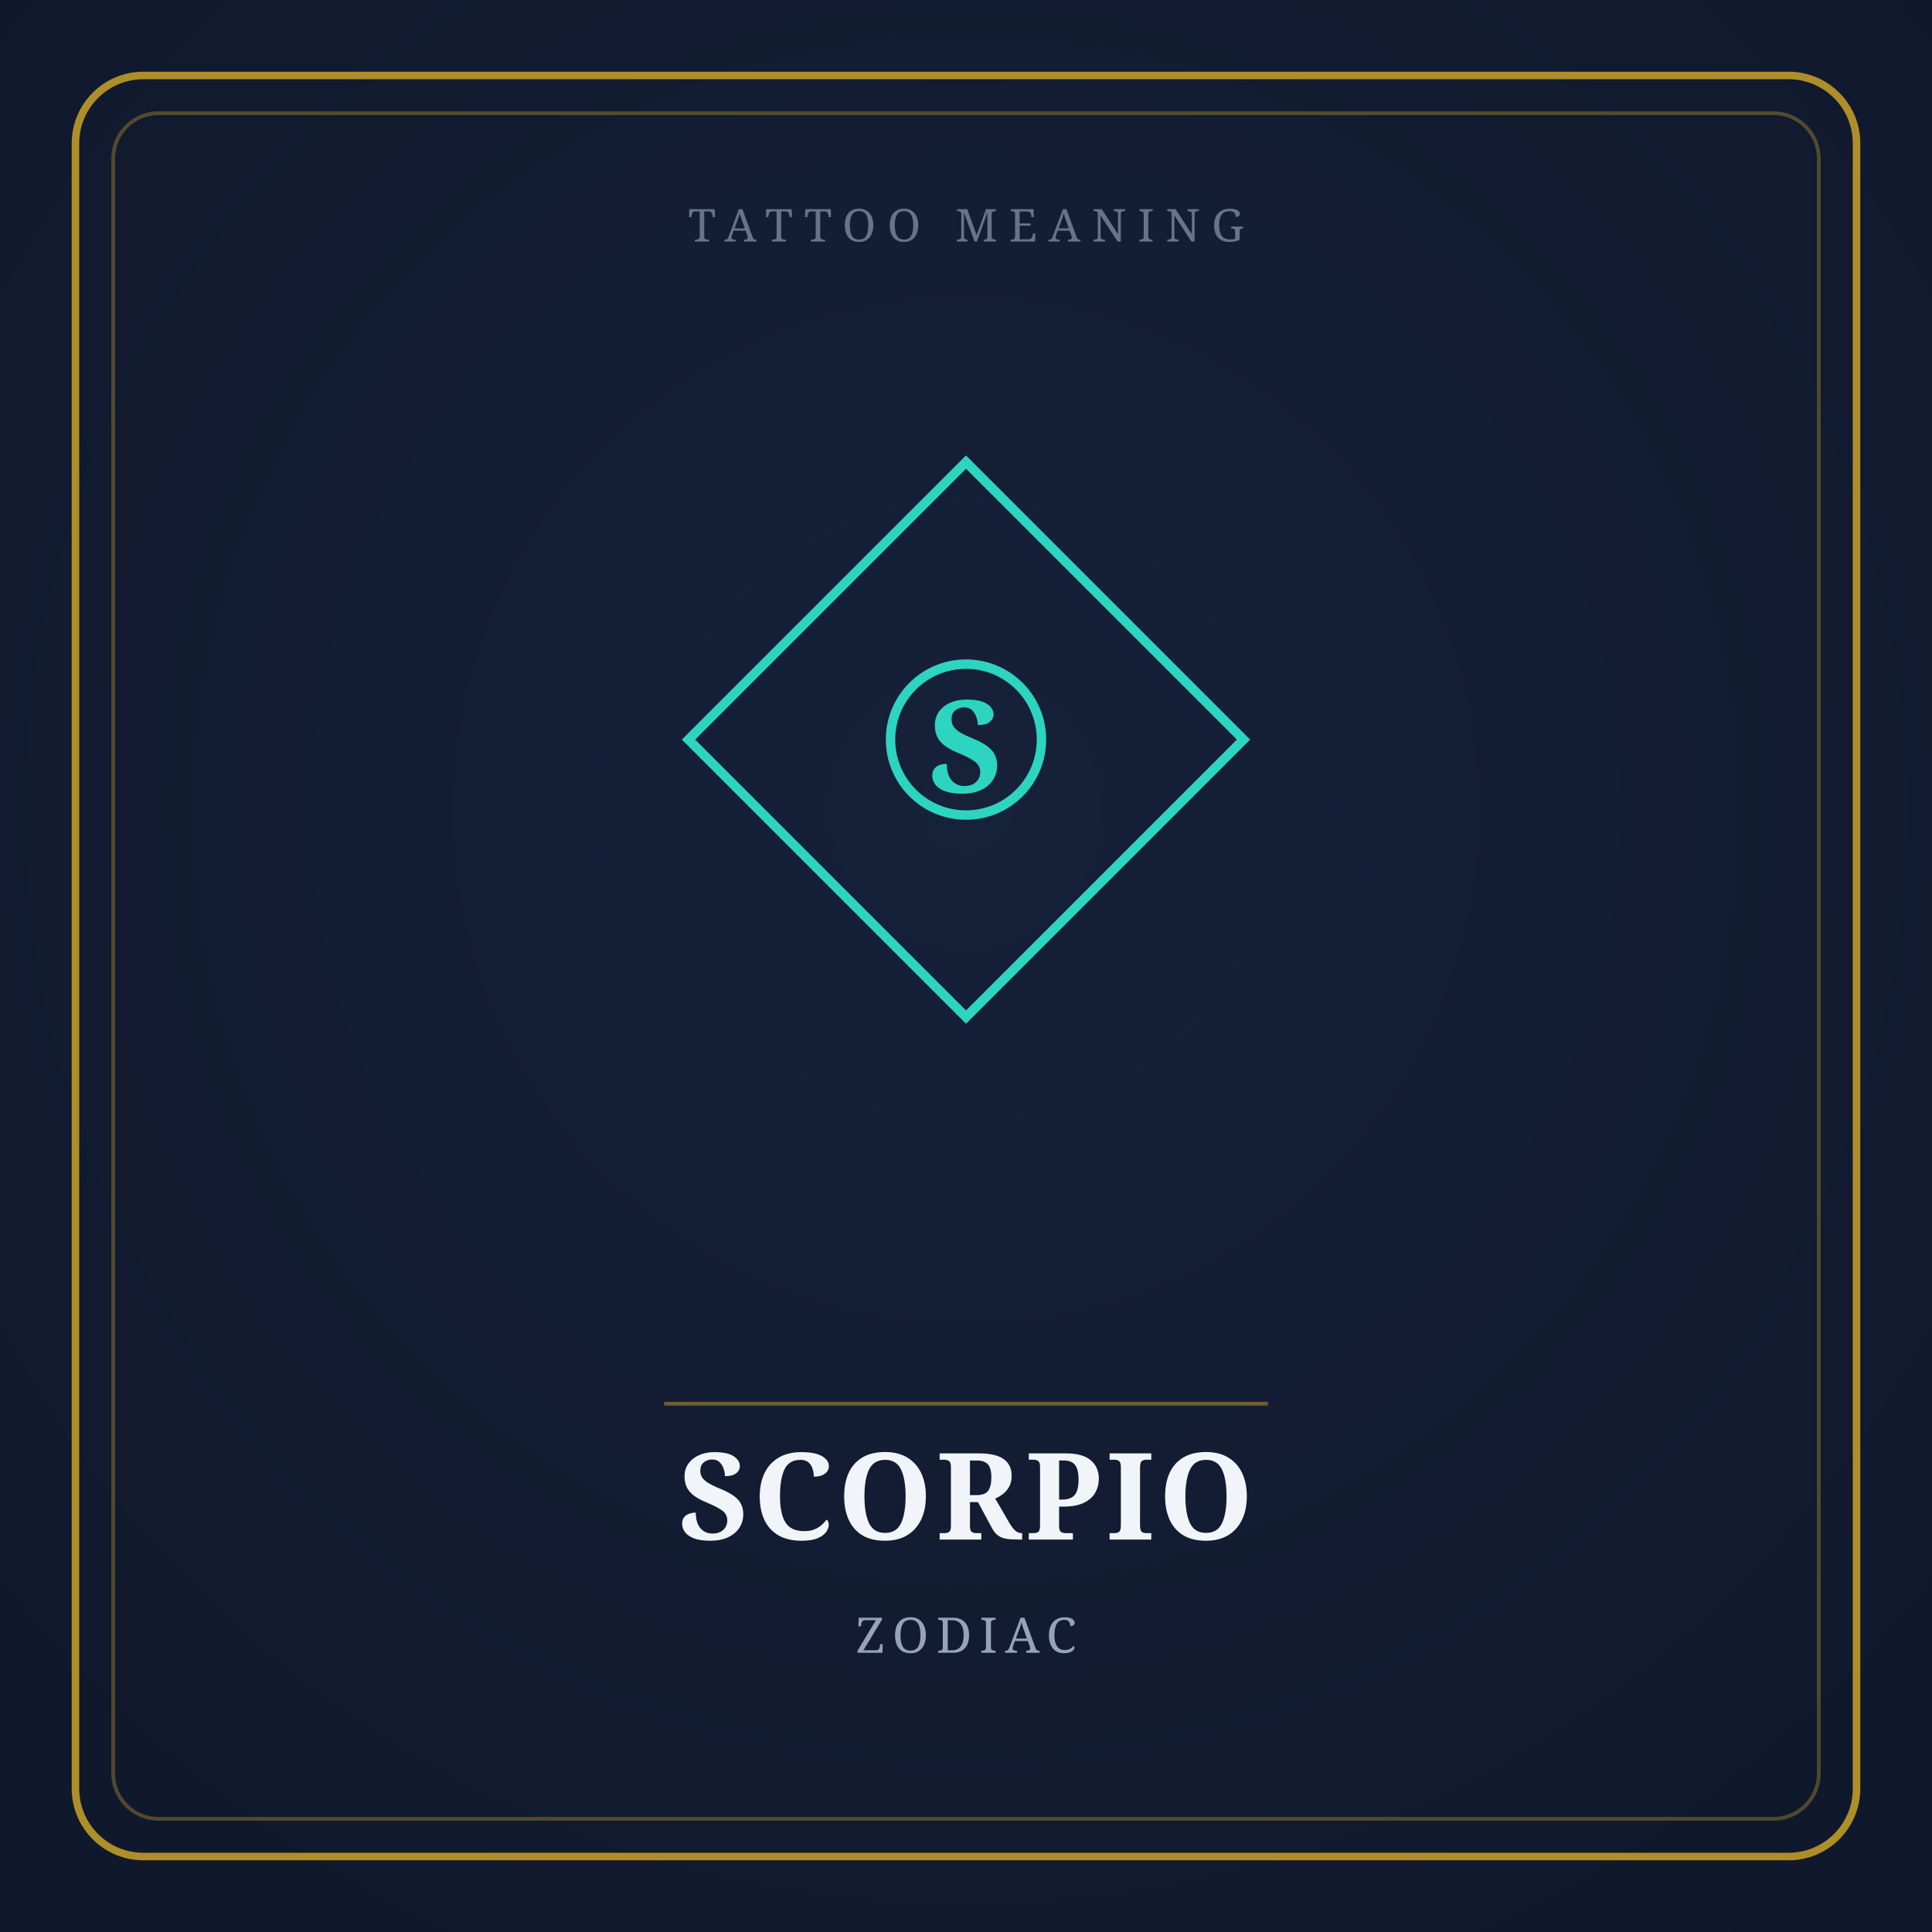
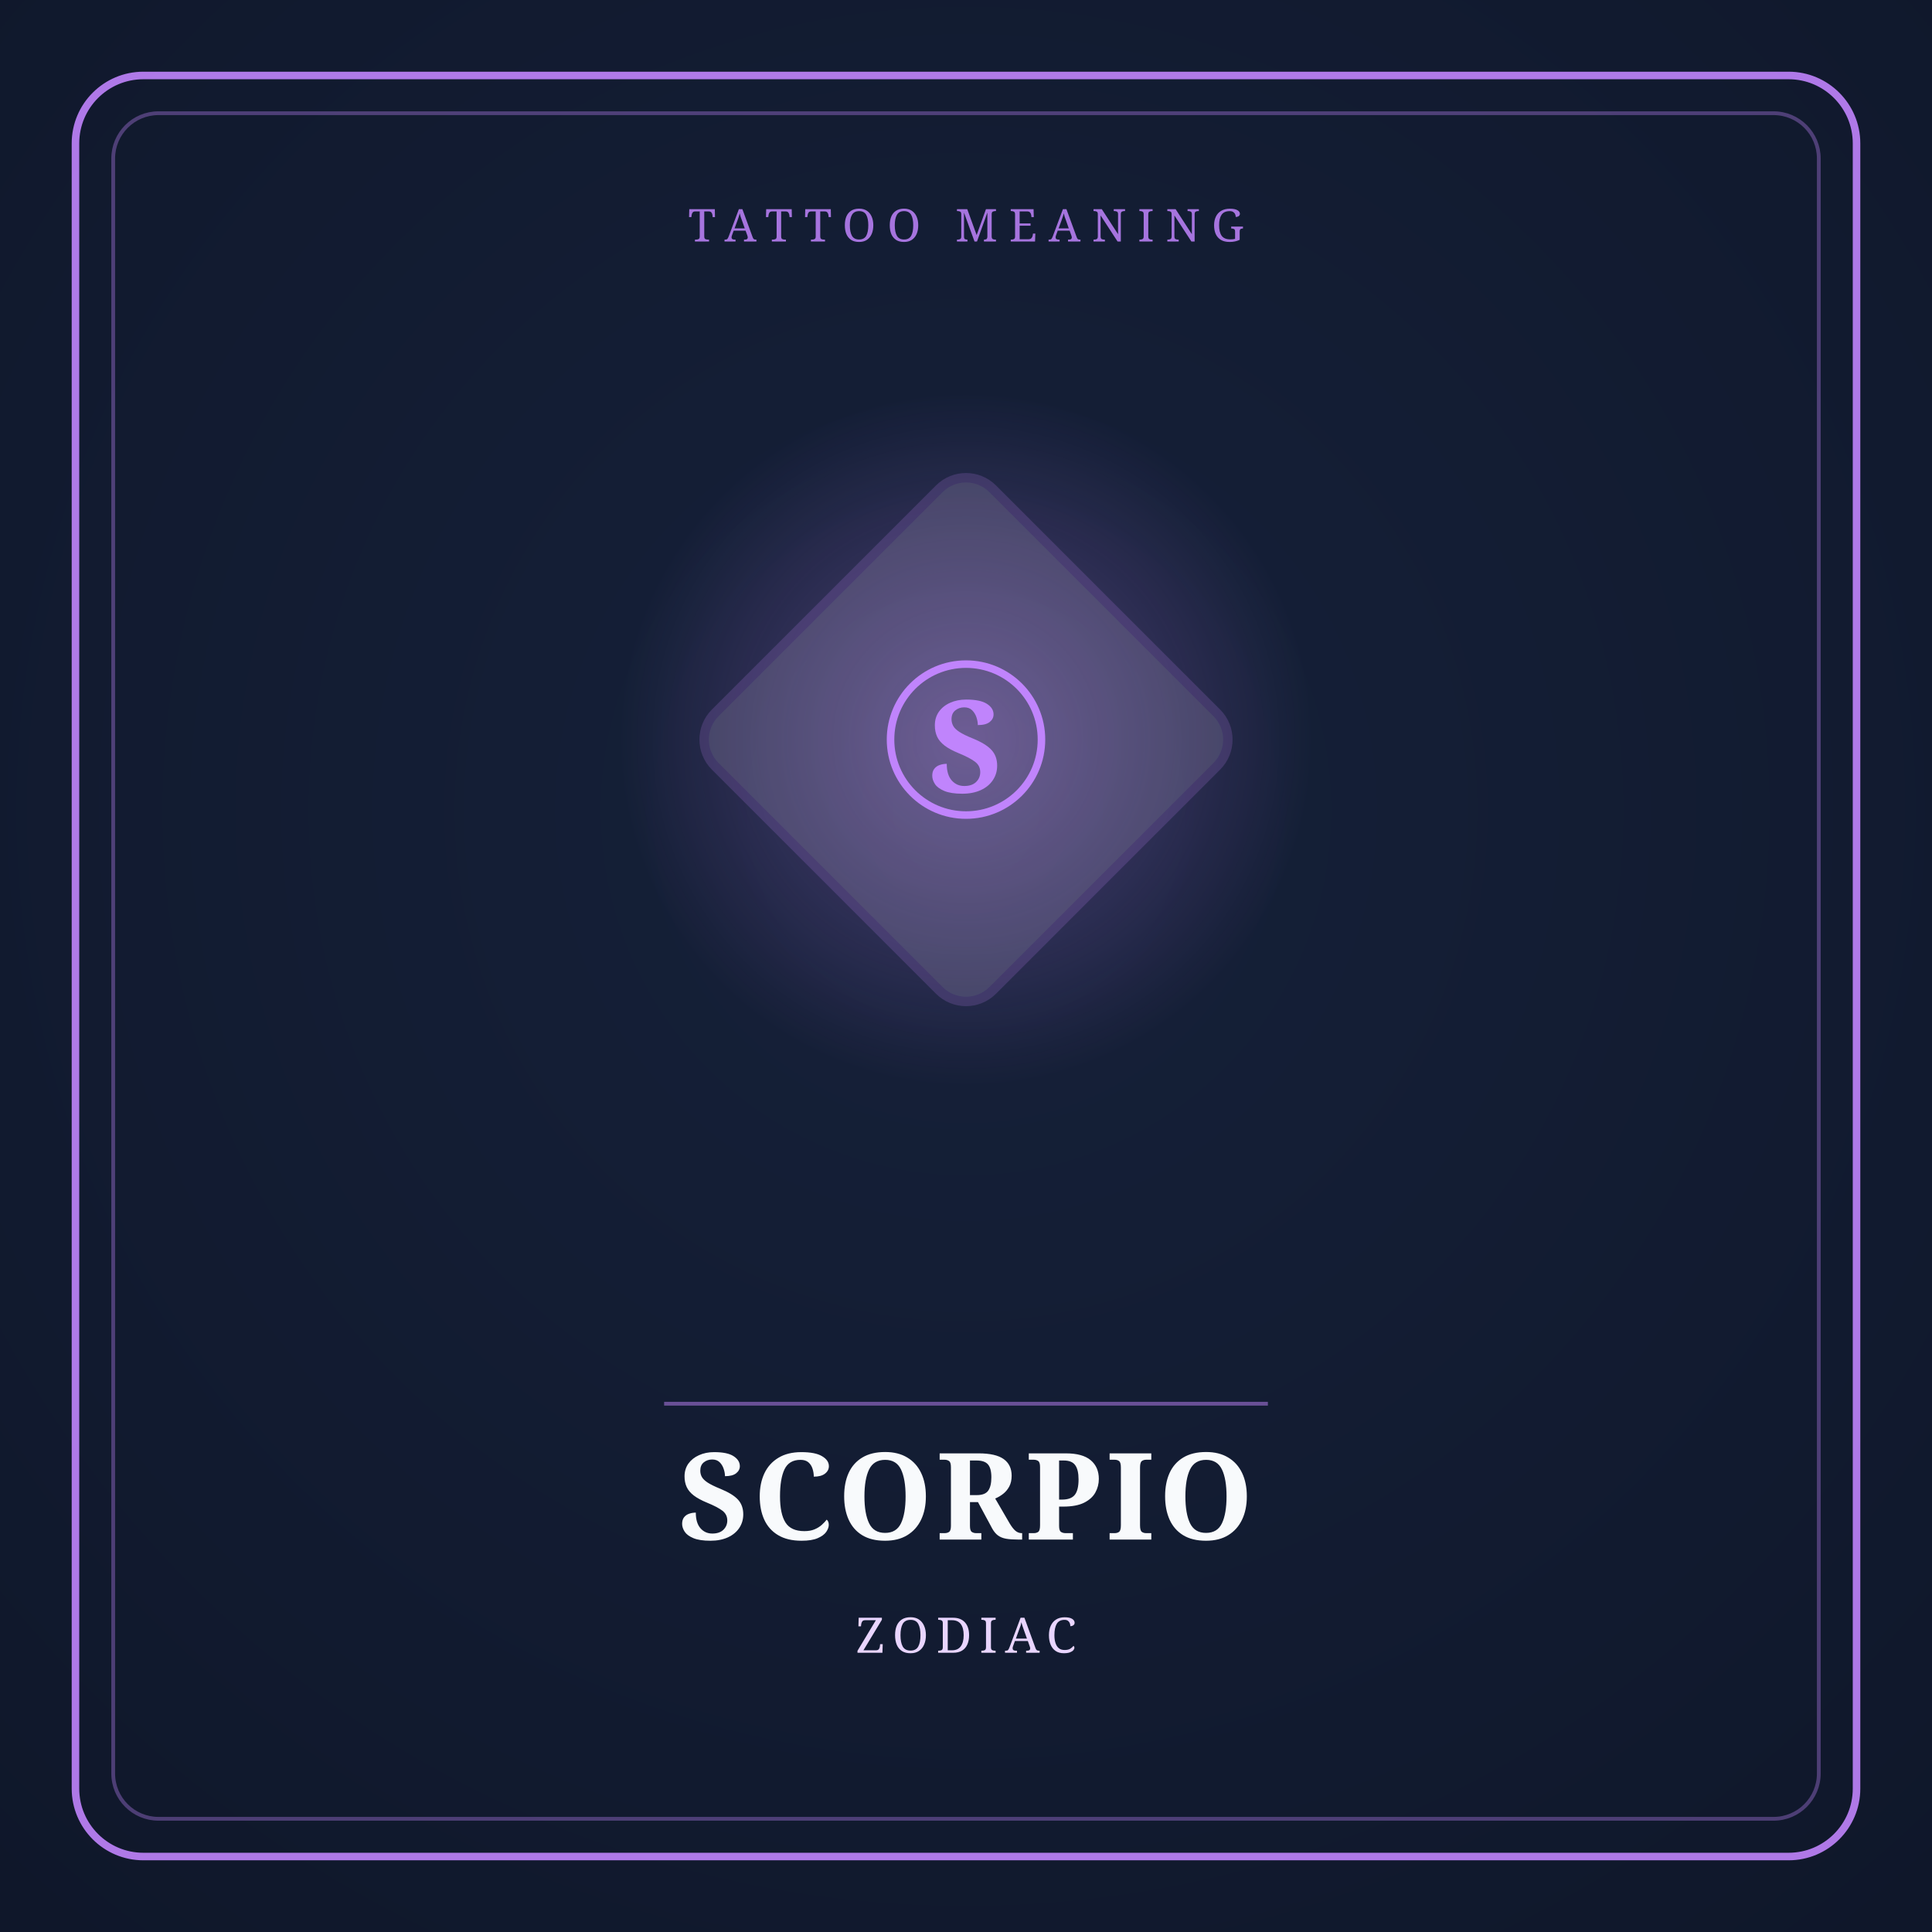
- <svg xmlns="http://www.w3.org/2000/svg" viewBox="0 0 512 512" width="512" height="512" role="img" aria-label="Scorpio tattoo design line art">
+ <svg xmlns="http://www.w3.org/2000/svg" viewBox="0 0 512 512" width="512" height="512" role="img" aria-label="Scorpio tattoo design">
  <defs>
    <radialGradient id="bg" cx="50%" cy="42%" r="75%">
      <stop offset="0%" stop-color="#16213a" />
      <stop offset="100%" stop-color="#0f172a" />
    </radialGradient>
+     <radialGradient id="glow" cx="50%" cy="50%" r="50%">
+       <stop offset="0%" stop-color="#c084fc" stop-opacity="0.35" />
+       <stop offset="100%" stop-color="#c084fc" stop-opacity="0" />
+     </radialGradient>
+     <radialGradient id="sun" cx="50%" cy="50%" r="50%">
+       <stop offset="0%" stop-color="#fde68a" />
+       <stop offset="100%" stop-color="#c084fc" />
+     </radialGradient>
  </defs>
  <rect width="512" height="512" fill="url(#bg)" />
-   <rect x="20" y="20" width="472" height="472" rx="18" fill="none" stroke="#c9a227" stroke-width="2" opacity="0.85" />
-   <rect x="30" y="30" width="452" height="452" rx="12" fill="none" stroke="#c9a227" stroke-width="1" opacity="0.35" />
-   <text x="256" y="64" text-anchor="middle" font-family="Georgia, serif" font-size="12" letter-spacing="3" fill="#64748b">TATTOO MEANING</text>
-   <g stroke="#2dd4bf" stroke-width="2.5" fill="none">
-     <rect x="204" y="144" width="104" height="104" transform="rotate(45 256 196)" />
-     <circle cx="256" cy="196" r="20" />
+   <rect x="20" y="20" width="472" height="472" rx="18" fill="none" stroke="#c084fc" stroke-width="2" opacity="0.9" />
+   <rect x="30" y="30" width="452" height="452" rx="12" fill="none" stroke="#c084fc" stroke-width="1" opacity="0.35" />
+   <text x="256" y="64" text-anchor="middle" font-family="Georgia, serif" font-size="12" letter-spacing="3" fill="#c084fc" opacity="0.85">TATTOO MEANING</text>
+   <g>
+     <circle cx="256" cy="196" r="92" fill="url(#glow)" />
+     <rect x="204" y="144" width="104" height="104" rx="10" transform="rotate(45 256 196)" fill="#e9d5ff" opacity="0.18" stroke="#c084fc" stroke-width="2.5" />
+     <circle cx="256" cy="196" r="20" fill="none" stroke="#c084fc" stroke-width="2" />
+     <text x="256" y="210" text-anchor="middle" font-family="Georgia, serif" font-size="34" font-weight="700" fill="#c084fc">S</text>
  </g>
-   <text x="256" y="210" text-anchor="middle" font-family="Georgia, serif" font-size="34" font-weight="700" fill="#2dd4bf">S</text>
-   <line x1="176" y1="372" x2="336" y2="372" stroke="#c9a227" stroke-width="1" opacity="0.5" />
-   <text x="256" y="408" text-anchor="middle" font-family="Georgia, serif" font-size="32" font-weight="700" letter-spacing="1" fill="#f1f5f9">SCORPIO</text>
-   <text x="256" y="438" text-anchor="middle" font-family="Georgia, serif" font-size="13" letter-spacing="2" fill="#94a3b8">ZODIAC</text>
+   <line x1="176" y1="372" x2="336" y2="372" stroke="#c084fc" stroke-width="1" opacity="0.5" />
+   <text x="256" y="408" text-anchor="middle" font-family="Georgia, serif" font-size="32" font-weight="700" letter-spacing="1" fill="#f8fafc">SCORPIO</text>
+   <text x="256" y="438" text-anchor="middle" font-family="Georgia, serif" font-size="13" letter-spacing="2" fill="#e9d5ff">ZODIAC</text>
</svg>
